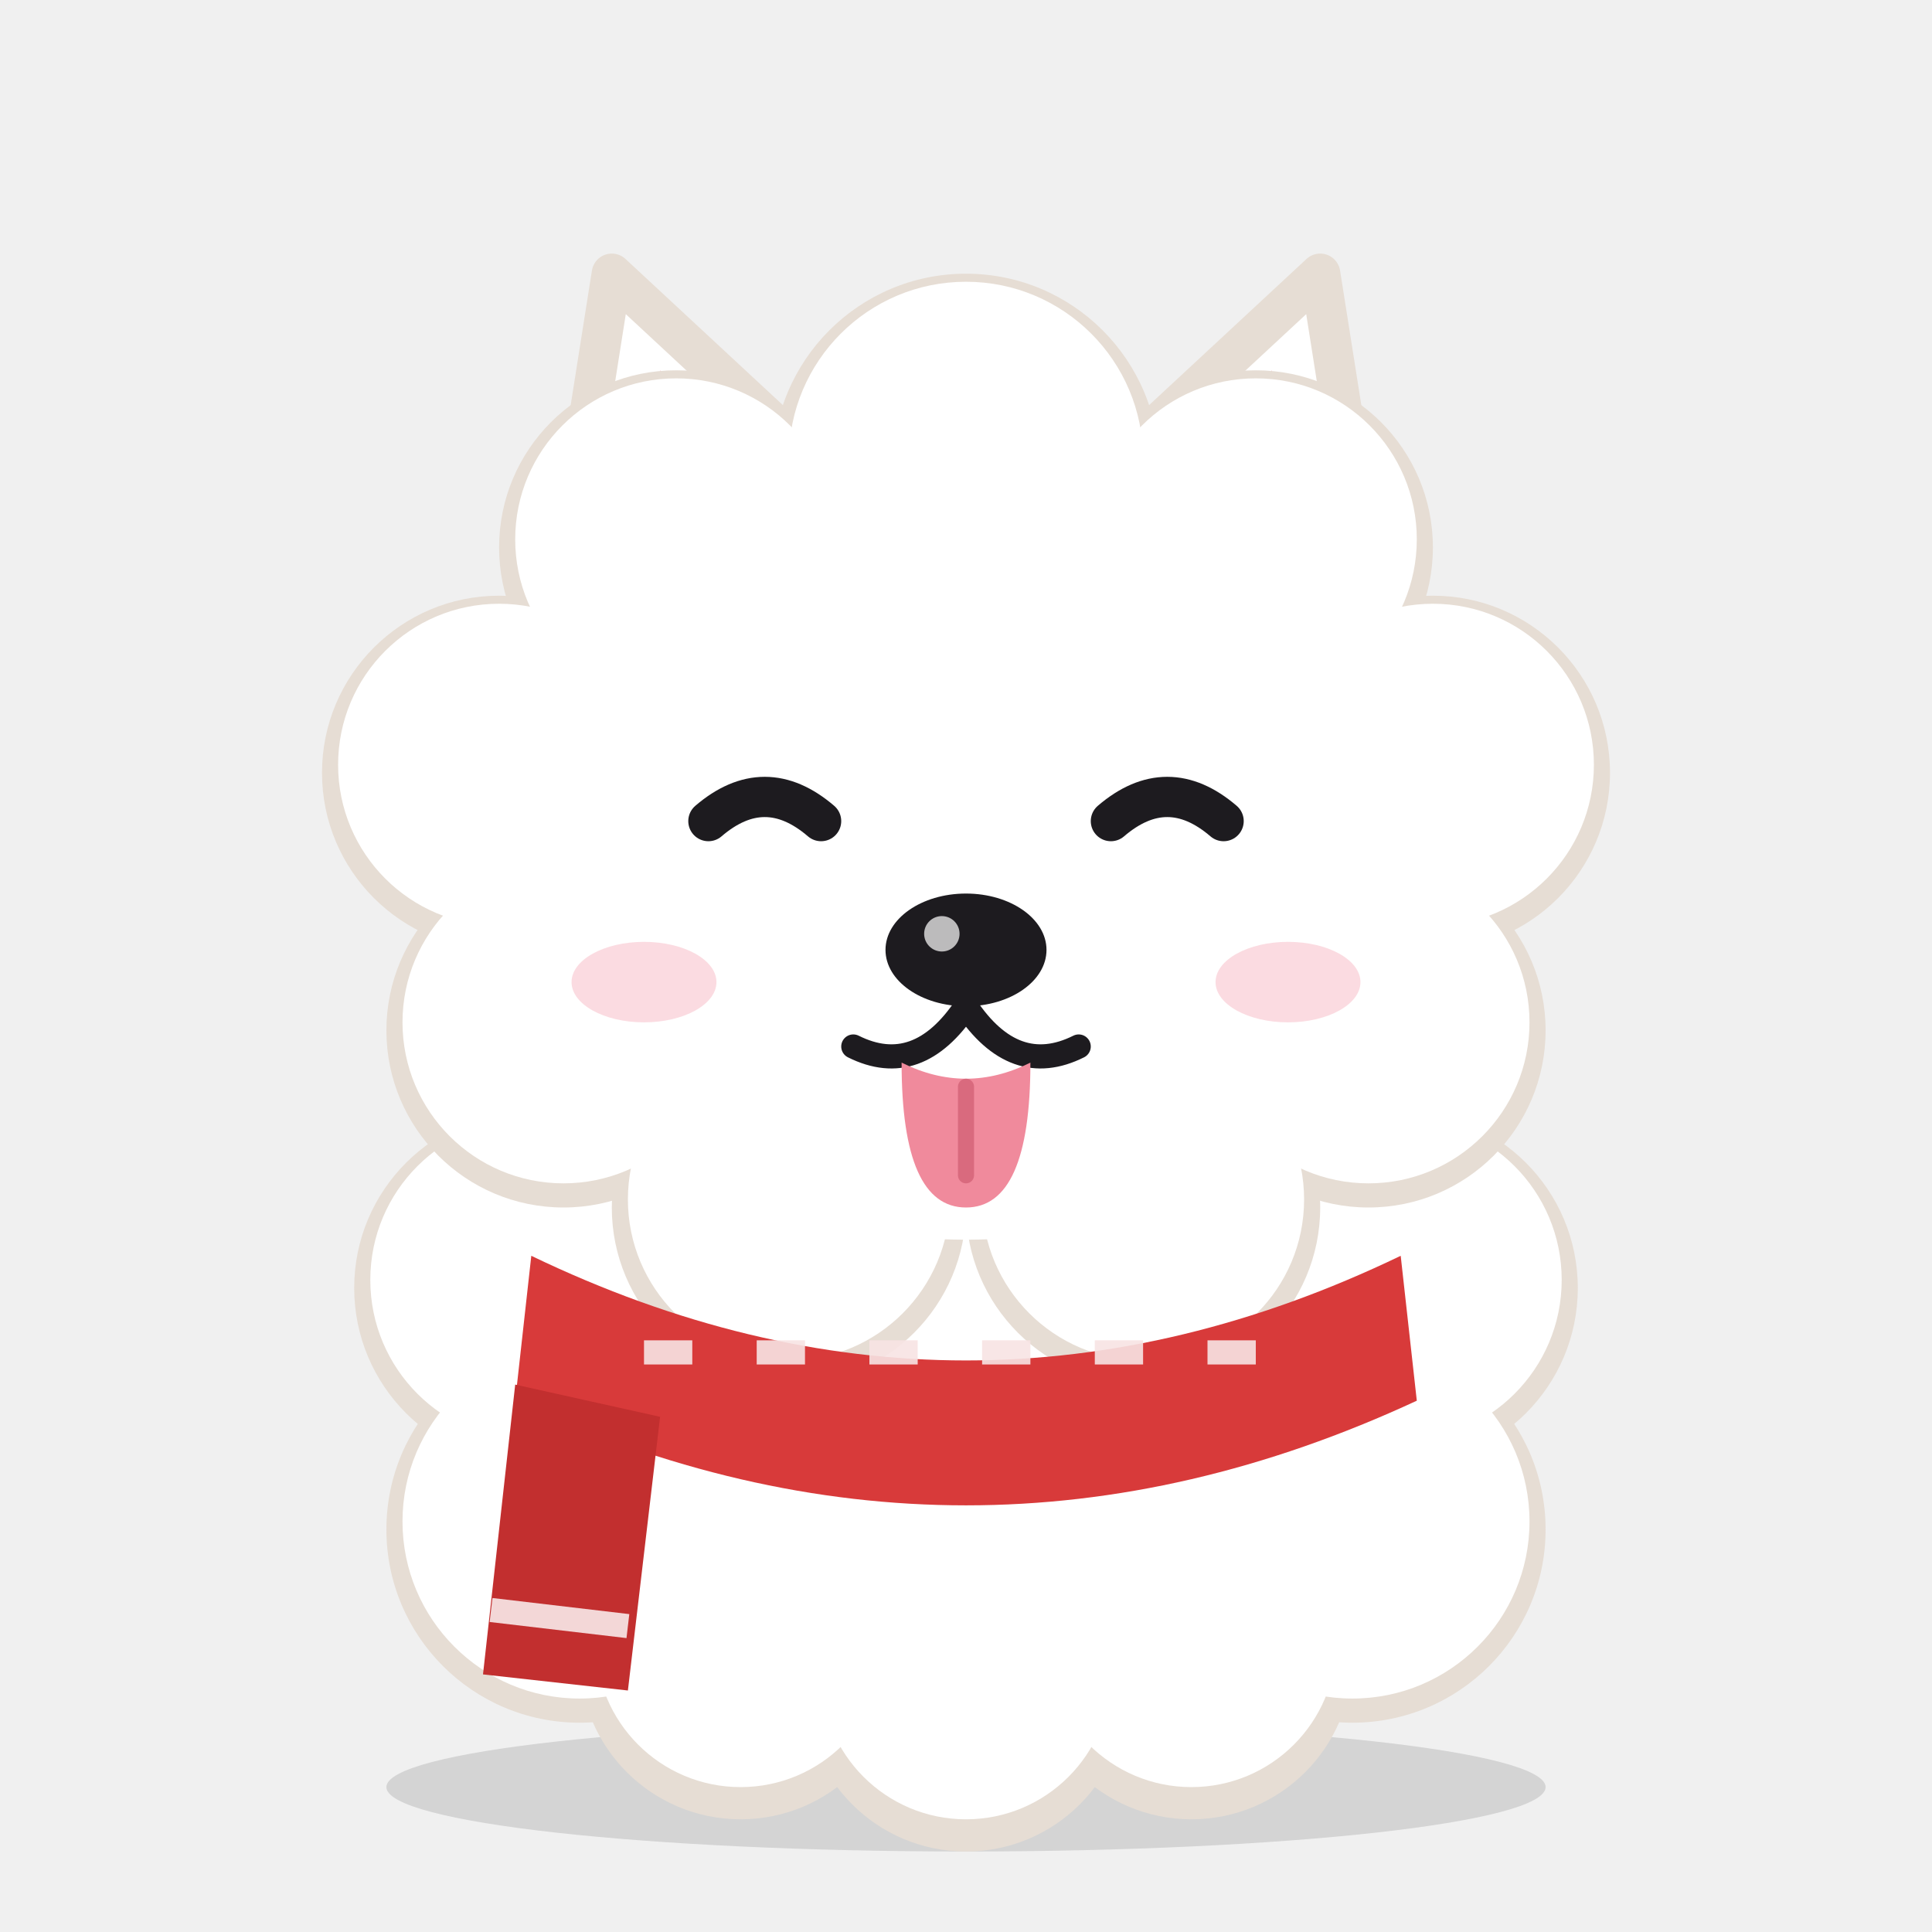
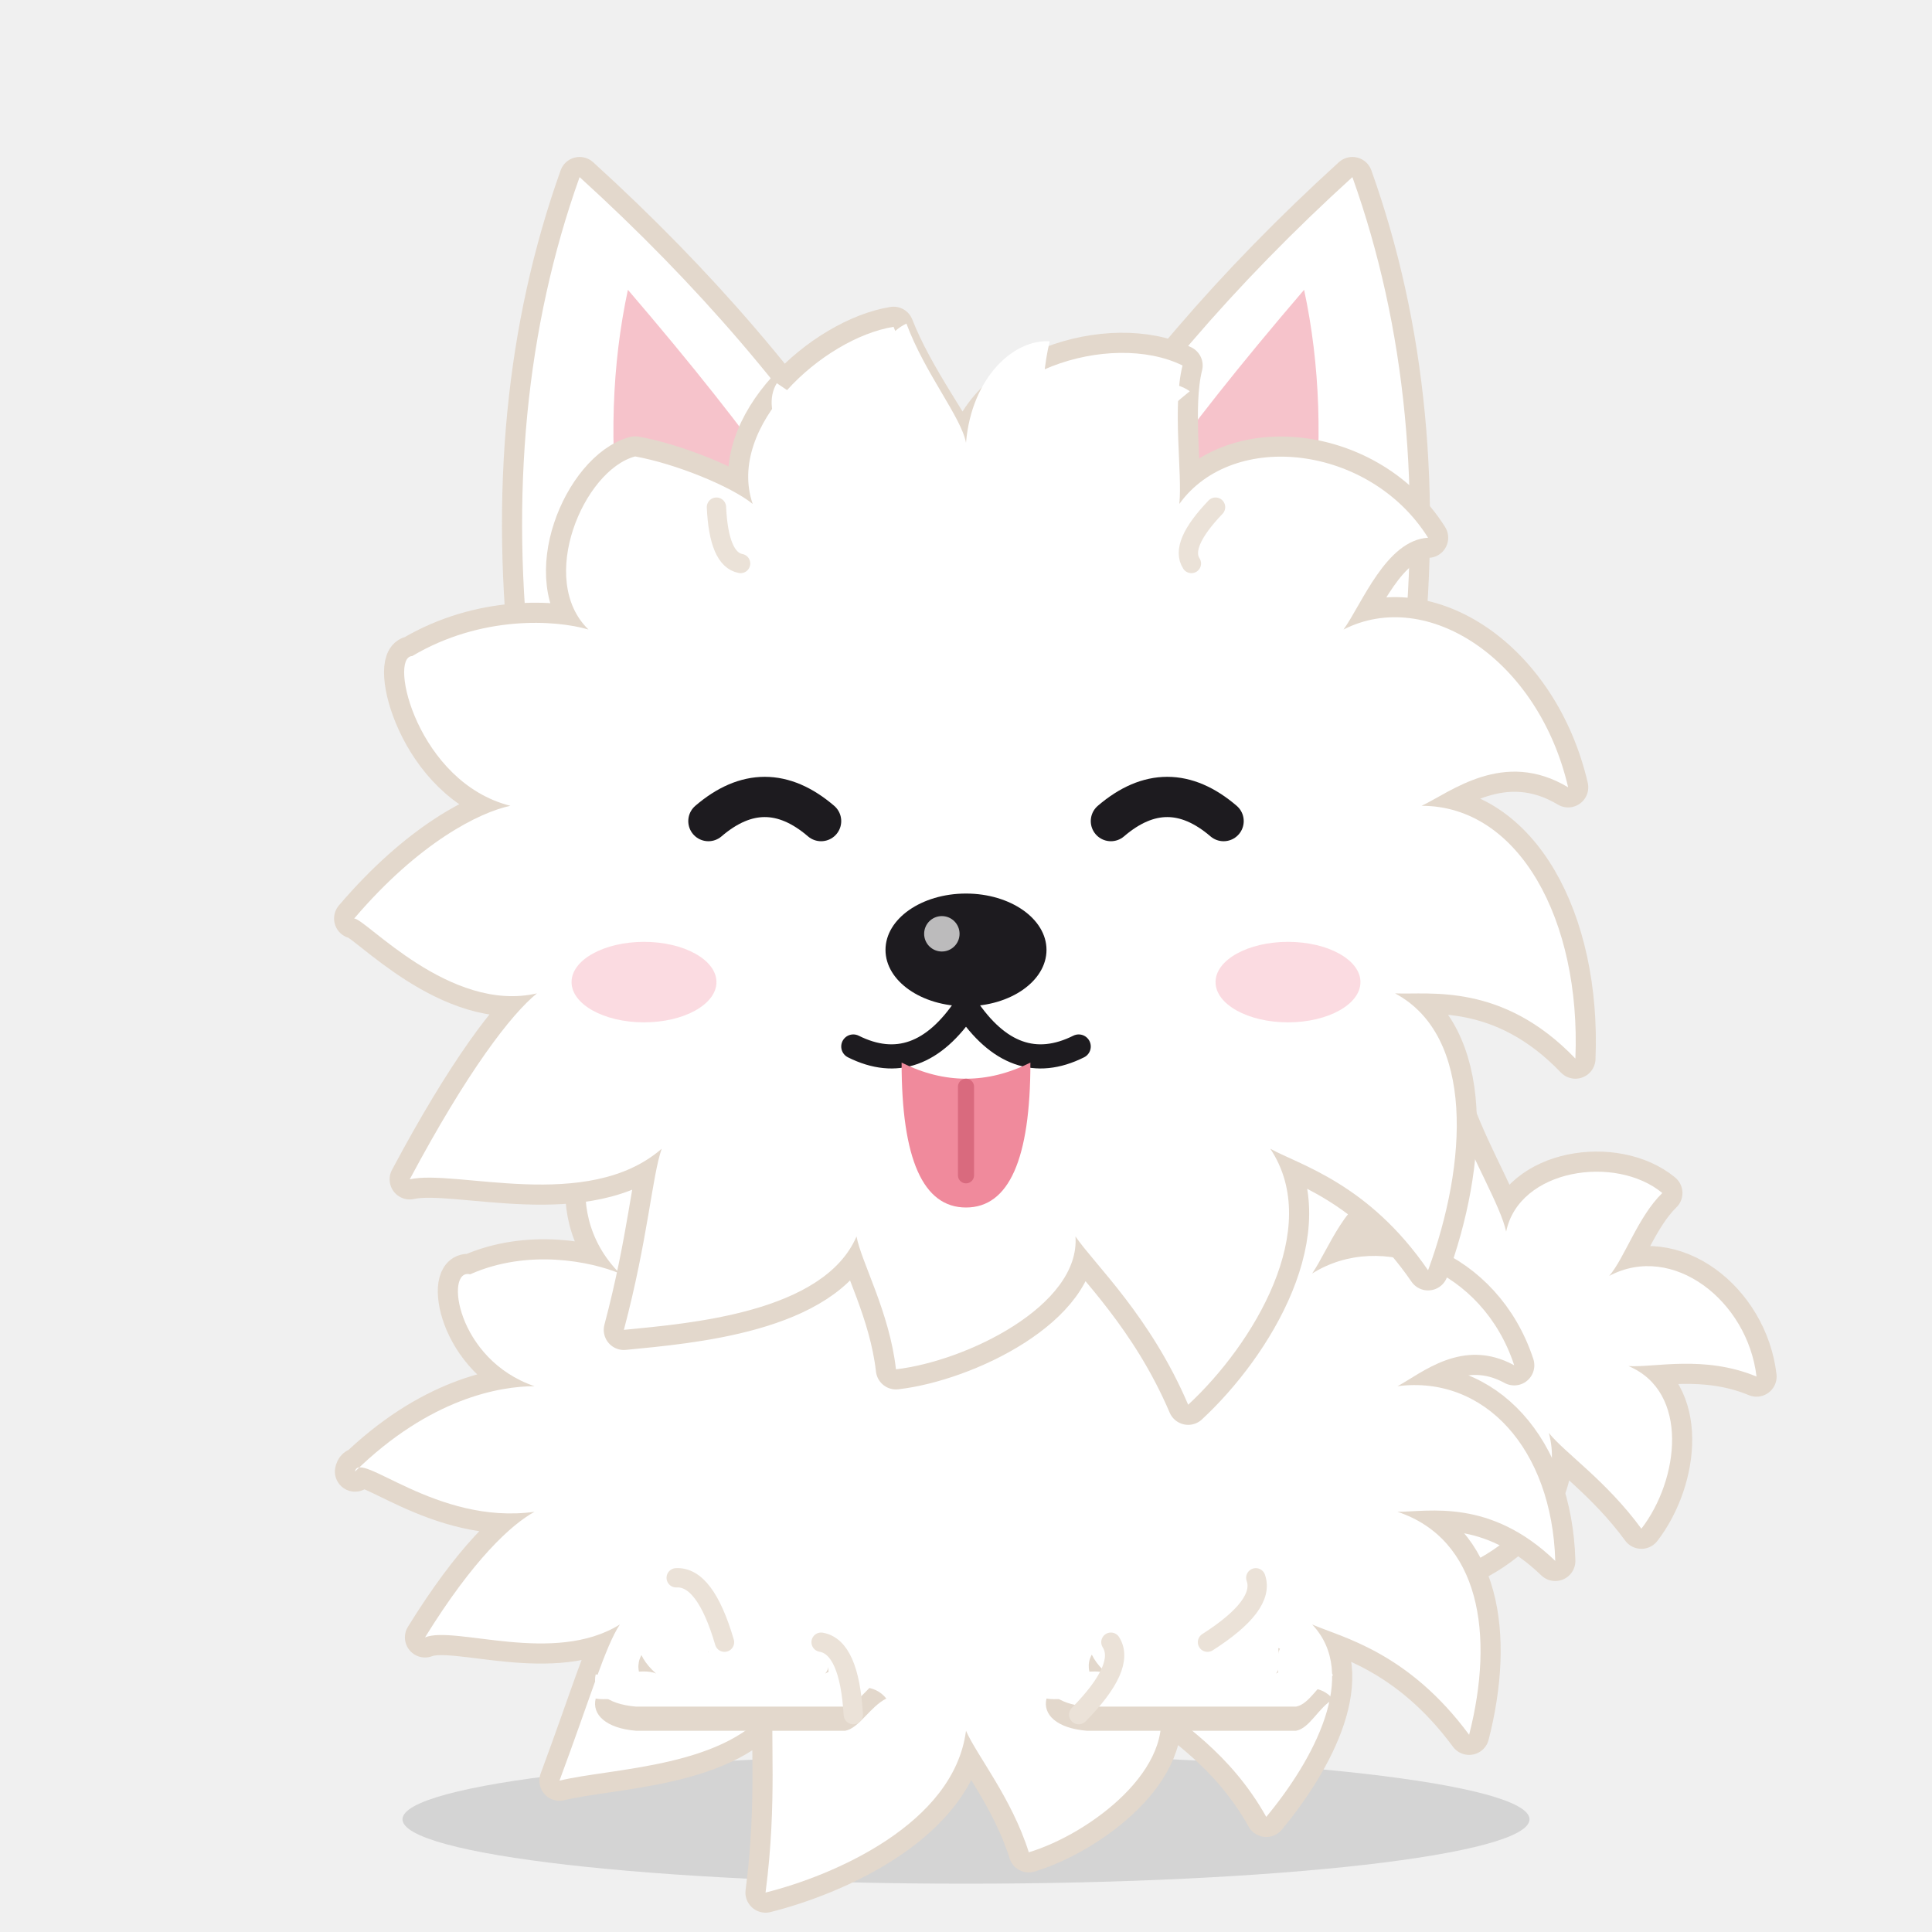
<svg xmlns="http://www.w3.org/2000/svg" viewBox="0 0 240 240">
-   <ellipse cx="120" cy="222" rx="72" ry="8" fill="#000" opacity=".12" />
-   <g fill="#e6ddd4">
-     <circle cx="72" cy="190" r="24" />
-     <circle cx="168" cy="190" r="24" />
-     <circle cx="92" cy="206" r="20" />
-     <circle cx="148" cy="206" r="20" />
-     <circle cx="120" cy="210" r="20" />
-     <circle cx="66" cy="160" r="22" />
-     <circle cx="174" cy="160" r="22" />
-   </g>
-   <g fill="#ffffff">
-     <circle cx="72" cy="189" r="22" />
-     <circle cx="168" cy="189" r="22" />
-     <circle cx="92" cy="204" r="18" />
-     <circle cx="148" cy="204" r="18" />
-     <circle cx="120" cy="208" r="18" />
-     <circle cx="66" cy="159" r="20" />
-     <circle cx="174" cy="159" r="20" />
-     <ellipse cx="120" cy="178" rx="56" ry="38" />
-   </g>
-   <path d="M70 72 L76 34 L104 60 Z" fill="#fff" stroke="#e6ddd4" stroke-width="5" stroke-linejoin="round" />
-   <path d="M170 72 L164 34 L136 60 Z" fill="#fff" stroke="#e6ddd4" stroke-width="5" stroke-linejoin="round" />
-   <path d="M80 62 L82 46 L95 59 Z" fill="#f6c3cb" />
-   <path d="M160 62 L158 46 L145 59 Z" fill="#f6c3cb" />
-   <g fill="#e6ddd4">
-     <circle cx="62" cy="96" r="22" />
-     <circle cx="178" cy="96" r="22" />
-     <circle cx="70" cy="128" r="22" />
-     <circle cx="170" cy="128" r="22" />
-     <circle cx="84" cy="68" r="22" />
-     <circle cx="156" cy="68" r="22" />
-     <circle cx="120" cy="58" r="24" />
-     <circle cx="98" cy="150" r="22" />
-     <circle cx="142" cy="150" r="22" />
-   </g>
-   <g fill="#ffffff">
-     <circle cx="62" cy="95" r="20" />
-     <circle cx="178" cy="95" r="20" />
-     <circle cx="70" cy="127" r="20" />
-     <circle cx="170" cy="127" r="20" />
-     <circle cx="84" cy="67" r="20" />
-     <circle cx="156" cy="67" r="20" />
-     <circle cx="120" cy="57" r="22" />
-     <circle cx="98" cy="149" r="20" />
-     <circle cx="142" cy="149" r="20" />
-     <ellipse cx="120" cy="104" rx="60" ry="50" />
-   </g>
+   <ellipse cx="120" cy="226" rx="70" ry="8" fill="#000" opacity=".12" />
+   <path d="M199.9 158.5 C207.8 154.3 217.1 161.6 218.2 171.0 C211.7 168.3 205.5 169.9 202.3 169.7 C209.9 172.9 208.6 183.8 203.9 189.9 C199.5 183.9 194.4 180.5 192.4 178.0 C195.0 187.6 183.9 195.4 176.3 196.0 C177.2 187.7 176.8 180.7 177.7 177.3 C172.8 183.8 161.4 180.9 157.6 178.7 C162.5 173.0 166.5 169.3 169.2 168.1 C159.6 168.6 154.6 157.9 156.8 154.6 C163.5 154.1 170.3 155.6 173.4 157.3 C167.6 150.5 174.0 140.3 180.8 138.4 C183.0 144.2 186.4 149.8 187.1 153.0 C188.7 145.2 200.7 143.4 206.5 148.2 C203.5 151.1 201.8 156.3 199.9 158.5 L186.0 166.0Z" fill="#e3d8cc" stroke="#e3d8cc" stroke-width="5" stroke-linejoin="round" />
+   <path d="M199.9 158.5 C207.8 154.3 217.1 161.6 218.2 171.0 C211.7 168.3 205.5 169.9 202.3 169.7 C209.9 172.9 208.6 183.8 203.9 189.9 C199.5 183.9 194.4 180.5 192.4 178.0 C195.0 187.6 183.9 195.4 176.3 196.0 C177.2 187.7 176.8 180.7 177.7 177.3 C172.8 183.8 161.4 180.9 157.6 178.7 C162.5 173.0 166.5 169.3 169.2 168.1 C159.6 168.6 154.6 157.9 156.8 154.6 C163.5 154.1 170.3 155.6 173.4 157.3 C167.6 150.5 174.0 140.3 180.8 138.4 C183.0 144.2 186.4 149.8 187.1 153.0 C188.7 145.2 200.7 143.4 206.5 148.2 C203.5 151.1 201.8 156.3 199.9 158.5 L186.0 166.0Z" fill="#ffffff" />
+   <path d="M120.0 145.0 C121.4 135.6 135.7 130.8 143.5 133.9 C142.6 138.5 144.1 145.1 143.9 148.5 C149.7 139.4 165.2 139.0 171.8 147.8 C167.4 148.5 165.0 155.3 163.0 158.2 C171.6 152.8 184.2 157.7 188.1 169.6 C181.7 166.1 176.6 170.6 173.6 172.2 C184.4 170.8 192.8 180.0 193.2 193.9 C185.1 186.1 177.5 187.8 173.6 187.8 C183.8 191.2 185.7 203.0 182.5 215.5 C174.9 205.2 166.7 203.4 163.0 201.8 C168.9 208.0 163.2 218.6 157.3 225.7 C152.7 217.5 146.4 214.0 143.9 211.5 C146.3 219.6 135.4 227.8 127.8 230.1 C125.7 223.4 121.3 218.0 120.0 215.0 C118.5 226.6 103.5 233.0 95.1 235.1 C96.6 223.6 95.6 215.4 96.1 211.5 C90.7 219.6 76.0 219.6 69.5 221.2 C73.4 210.7 75.2 204.5 77.0 201.8 C68.8 206.9 56.5 201.9 52.8 203.4 C58.8 193.7 63.5 189.4 66.4 187.8 C54.2 189.5 44.6 180.0 44.1 182.8 C53.4 173.7 62.1 172.2 66.4 172.2 C56.7 168.9 55.2 157.5 58.4 158.3 C65.6 155.1 73.4 156.7 77.0 158.2 C68.9 150.1 73.7 137.5 79.9 137.8 C85.8 140.0 93.3 145.3 96.1 148.5 C93.0 138.8 104.0 129.3 111.8 128.3 C114.1 134.9 118.7 141.5 120.0 145.0 L120.0 180.0Z" fill="#e3d8cc" stroke="#e3d8cc" stroke-width="5" stroke-linejoin="round" />
+   <path d="M120.0 145.0 C121.4 135.6 135.7 130.8 143.5 133.9 C142.6 138.5 144.1 145.1 143.9 148.5 C149.7 139.4 165.2 139.0 171.8 147.8 C167.4 148.5 165.0 155.3 163.0 158.2 C171.6 152.8 184.2 157.7 188.1 169.6 C181.7 166.1 176.6 170.6 173.6 172.2 C184.4 170.8 192.8 180.0 193.2 193.9 C185.1 186.1 177.5 187.8 173.6 187.8 C183.8 191.2 185.7 203.0 182.5 215.5 C174.9 205.2 166.7 203.4 163.0 201.8 C168.9 208.0 163.2 218.6 157.3 225.7 C152.7 217.5 146.4 214.0 143.9 211.5 C146.3 219.6 135.4 227.8 127.8 230.1 C125.7 223.4 121.3 218.0 120.0 215.0 C118.5 226.6 103.5 233.0 95.1 235.1 C96.6 223.6 95.6 215.4 96.1 211.5 C90.7 219.6 76.0 219.6 69.5 221.2 C73.4 210.7 75.2 204.5 77.0 201.8 C68.8 206.9 56.5 201.9 52.8 203.4 C58.8 193.7 63.5 189.4 66.4 187.8 C54.2 189.5 44.6 180.0 44.1 182.8 C53.4 173.7 62.1 172.2 66.4 172.2 C56.7 168.9 55.2 157.5 58.4 158.3 C65.6 155.1 73.4 156.7 77.0 158.2 C68.9 150.1 73.7 137.5 79.9 137.8 C85.8 140.0 93.3 145.3 96.1 148.5 C93.0 138.8 104.0 129.3 111.8 128.3 C114.1 134.9 118.7 141.5 120.0 145.0 L120.0 180.0Z" fill="#ffffff" />
+   <path d="M79.0 212.0 C75.3 211.7 73.5 210.0 74.0 208.0 C76.3 208.4 79.8 207.1 81.5 207.9 C78.7 205.4 78.7 202.9 80.8 201.4 C82.6 203.1 87.0 203.8 88.0 205.3 C87.3 201.5 89.0 199.0 92.0 198.6 C92.5 201.0 96.1 203.5 96.0 205.3 C97.7 201.9 100.5 200.7 103.1 201.5 C102.3 203.5 103.7 206.6 102.5 207.9 C105.9 206.0 108.7 206.2 110.1 208.0 C108.1 209.0 106.7 211.7 105.0 212.0 L92.0 212.0Z" fill="#e3d8cc" transform="translate(0 3)" />
+   <path d="M79.0 212.0 C75.3 211.7 73.5 210.0 74.0 208.0 C76.3 208.4 79.8 207.1 81.5 207.9 C78.7 205.4 78.7 202.9 80.8 201.4 C82.6 203.1 87.0 203.8 88.0 205.3 C87.3 201.5 89.0 199.0 92.0 198.6 C92.5 201.0 96.1 203.5 96.0 205.3 C97.7 201.9 100.5 200.7 103.1 201.5 C102.3 203.5 103.7 206.6 102.5 207.9 C105.9 206.0 108.7 206.2 110.1 208.0 C108.1 209.0 106.7 211.7 105.0 212.0 L92.0 212.0Z" fill="#ffffff" />
+   <path d="M135.0 212.0 C131.3 211.7 129.5 210.0 130.0 208.0 C132.3 208.4 135.8 207.1 137.5 207.9 C134.7 205.4 134.6 202.9 136.7 201.4 C138.5 203.0 143.0 203.7 144.0 205.3 C143.3 201.6 145.0 199.3 148.0 198.8 C148.5 201.2 152.1 203.6 152.0 205.3 C153.6 202.1 156.4 200.9 159.0 201.8 C158.1 203.7 159.6 206.7 158.5 207.9 C161.6 206.1 164.3 206.4 165.6 208.1 C163.8 209.1 162.7 211.7 161.0 212.0 L148.0 212.0Z" fill="#e3d8cc" transform="translate(0 3)" />
+   <path d="M135.0 212.0 C131.3 211.7 129.5 210.0 130.0 208.0 C132.3 208.4 135.8 207.1 137.5 207.9 C134.7 205.4 134.6 202.9 136.7 201.4 C138.5 203.0 143.0 203.7 144.0 205.3 C143.3 201.6 145.0 199.3 148.0 198.8 C148.5 201.2 152.1 203.6 152.0 205.3 C153.6 202.1 156.4 200.9 159.0 201.8 C158.1 203.7 159.6 206.7 158.5 207.9 C161.6 206.1 164.3 206.4 165.6 208.1 C163.8 209.1 162.7 211.7 161.0 212.0 L148.0 212.0Z" fill="#ffffff" />
+   <path d="M84 196 q3.6 -0.2 6 8" fill="none" stroke="#ebe2d8" stroke-width="2.4" stroke-linecap="round" />
+   <path d="M102 204 q3.5 0.6 4 9" fill="none" stroke="#ebe2d8" stroke-width="2.4" stroke-linecap="round" />
+   <path d="M138 204 q1.9 3.0 -4 9" fill="none" stroke="#ebe2d8" stroke-width="2.4" stroke-linecap="round" />
+   <path d="M156 196 q1.2 3.4 -6 8" fill="none" stroke="#ebe2d8" stroke-width="2.4" stroke-linecap="round" />
+   <path d="M70 110 q0.4 3.3 -7 6" fill="none" stroke="#ebe2d8" stroke-width="2.4" stroke-linecap="round" />
+   <path d="M170 110 q3.2 -0.9 7 6" fill="none" stroke="#ebe2d8" stroke-width="2.4" stroke-linecap="round" />
+   <path d="M66 84 Q62 50 72 22 Q94 42 108 64 Z" fill="#e3d8cc" stroke="#e3d8cc" stroke-width="5" stroke-linejoin="round" />
+   <path d="M66 84 Q62 50 72 22 Q94 42 108 64 Z" fill="#ffffff" />
+   <path d="M174 84 Q178 50 168 22 Q146 42 132 64 Z" fill="#e3d8cc" stroke="#e3d8cc" stroke-width="5" stroke-linejoin="round" />
+   <path d="M174 84 Q178 50 168 22 Q146 42 132 64 Z" fill="#ffffff" />
+   <path d="M77 66 Q75 50 78 36 Q90 50 97 60 Z" fill="#f6c3cb" />
+   <path d="M163 66 Q165 50 162 36 Q150 50 143 60 Z" fill="#f6c3cb" />
+   <path d="M120.0 57.0 C121.6 46.2 137.9 41.0 146.9 45.4 C145.6 50.6 146.9 58.8 146.5 62.6 C153.2 53.3 170.2 55.3 177.4 66.8 C172.2 67.1 169.2 75.0 166.9 78.2 C177.3 72.9 191.1 81.9 194.8 97.8 C186.8 93.0 180.2 98.4 176.6 100.1 C188.7 100.1 196.4 114.3 195.7 131.5 C186.6 122.0 177.5 123.6 173.3 123.4 C183.2 128.7 182.3 144.5 177.4 157.8 C170.0 147.0 161.4 144.7 157.8 142.7 C164.4 152.6 155.7 167.0 147.6 174.5 C142.9 163.5 136.0 157.1 133.6 153.6 C134.2 162.2 120.0 169.1 111.3 170.1 C110.5 163.0 107.0 156.8 106.4 153.6 C102.3 163.1 85.6 164.4 77.5 165.2 C80.5 153.9 81.0 146.1 82.2 142.7 C73.0 150.7 56.6 145.2 50.9 146.5 C58.1 133.0 63.5 126.0 66.7 123.4 C55.9 125.9 45.4 114.1 44.0 114.1 C52.1 104.6 59.6 100.9 63.4 100.1 C51.9 97.2 48.2 81.6 51.2 81.5 C59.8 76.4 69.0 77.0 73.1 78.2 C66.7 72.0 72.5 58.4 78.9 56.7 C83.9 57.6 90.8 60.4 93.5 62.6 C90.2 52.9 102.3 42.0 111.0 40.6 C113.5 47.0 118.5 53.5 120.0 57.0 L120.0 106.0Z" fill="#e3d8cc" stroke="#e3d8cc" stroke-width="5" stroke-linejoin="round" />
+   <path d="M120.0 57.0 C121.6 46.2 137.9 41.0 146.9 45.4 C145.6 50.6 146.9 58.8 146.5 62.6 C153.2 53.3 170.2 55.3 177.4 66.8 C172.2 67.1 169.2 75.0 166.9 78.2 C177.3 72.9 191.1 81.9 194.8 97.8 C186.8 93.0 180.2 98.4 176.6 100.1 C188.7 100.1 196.4 114.3 195.7 131.5 C186.6 122.0 177.5 123.6 173.3 123.4 C183.2 128.7 182.3 144.5 177.4 157.8 C170.0 147.0 161.4 144.7 157.8 142.7 C164.4 152.6 155.7 167.0 147.6 174.5 C142.9 163.5 136.0 157.1 133.6 153.6 C134.2 162.2 120.0 169.1 111.3 170.1 C110.5 163.0 107.0 156.8 106.4 153.6 C102.3 163.1 85.6 164.4 77.5 165.2 C80.5 153.9 81.0 146.1 82.2 142.7 C73.0 150.7 56.6 145.2 50.9 146.5 C58.1 133.0 63.5 126.0 66.7 123.4 C55.9 125.9 45.4 114.1 44.0 114.1 C52.1 104.6 59.6 100.9 63.4 100.1 C51.9 97.2 48.2 81.6 51.2 81.5 C59.8 76.4 69.0 77.0 73.1 78.2 C66.7 72.0 72.5 58.4 78.9 56.7 C83.9 57.6 90.8 60.4 93.5 62.6 C90.2 52.9 102.3 42.0 111.0 40.6 C113.5 47.0 118.5 53.5 120.0 57.0 L120.0 106.0Z" fill="#ffffff" />
+   <path d="M105.9 60.9 C97.4 57.2 94.4 51.0 96.5 47.6 C102.2 51.6 109.1 54.2 111.4 56.6 C106.8 49.0 108.5 42.1 112.6 40.2 C114.9 46.4 119.4 51.8 120.0 55.0 C120.7 46.8 126.0 42.1 130.4 42.4 C129.0 48.1 129.8 54.0 128.6 56.6 C135.3 48.3 144.0 45.9 147.8 48.6 C141.7 53.5 137.3 59.3 134.1 60.9 L120.0 64.0Z" fill="#ffffff" />
+   <path d="M92 70 q-2.7 -0.5 -3 -7" fill="none" stroke="#ebe2d8" stroke-width="2.4" stroke-linecap="round" />
+   <path d="M148 70 q-1.5 -2.3 3 -7" fill="none" stroke="#ebe2d8" stroke-width="2.4" stroke-linecap="round" />
  <path d="M88 102 Q95 96 102 102" stroke="#1d1b1f" stroke-width="5" fill="none" stroke-linecap="round" />
  <path d="M138 102 Q145 96 152 102" stroke="#1d1b1f" stroke-width="5" fill="none" stroke-linecap="round" />
  <ellipse cx="120" cy="118" rx="10" ry="7" fill="#1d1b1f" />
  <circle cx="117" cy="116" r="2.2" fill="#fff" opacity=".7" />
  <path d="M120 125 Q114 134 106 130 M120 125 Q126 134 134 130" stroke="#1d1b1f" stroke-width="3" fill="none" stroke-linecap="round" />
  <path d="M112 132 Q112 150 120 150 Q128 150 128 132 Q120 136 112 132 Z" fill="#f08a9c" />
  <path d="M120 135 L120 146" stroke="#d96a7e" stroke-width="2" stroke-linecap="round" />
  <ellipse cx="80" cy="122" rx="9" ry="5" fill="#f6b0bc" opacity=".45" />
  <ellipse cx="160" cy="122" rx="9" ry="5" fill="#f6b0bc" opacity=".45" />
-   <path d="M66 156 Q120 182 174 156 L176 174 Q120 200 64 174 Z" fill="#d83a3a" />
-   <path d="M80 168 L160 168" stroke="#f7e3e3" stroke-width="3" stroke-dasharray="6 8" opacity=".9" />
-   <path d="M82 176 L64 172 L60 208 L78 210 Z" fill="#c22f2f" />
-   <path d="M61 200 L78 202" stroke="#f3d7d7" stroke-width="3" />
</svg>
